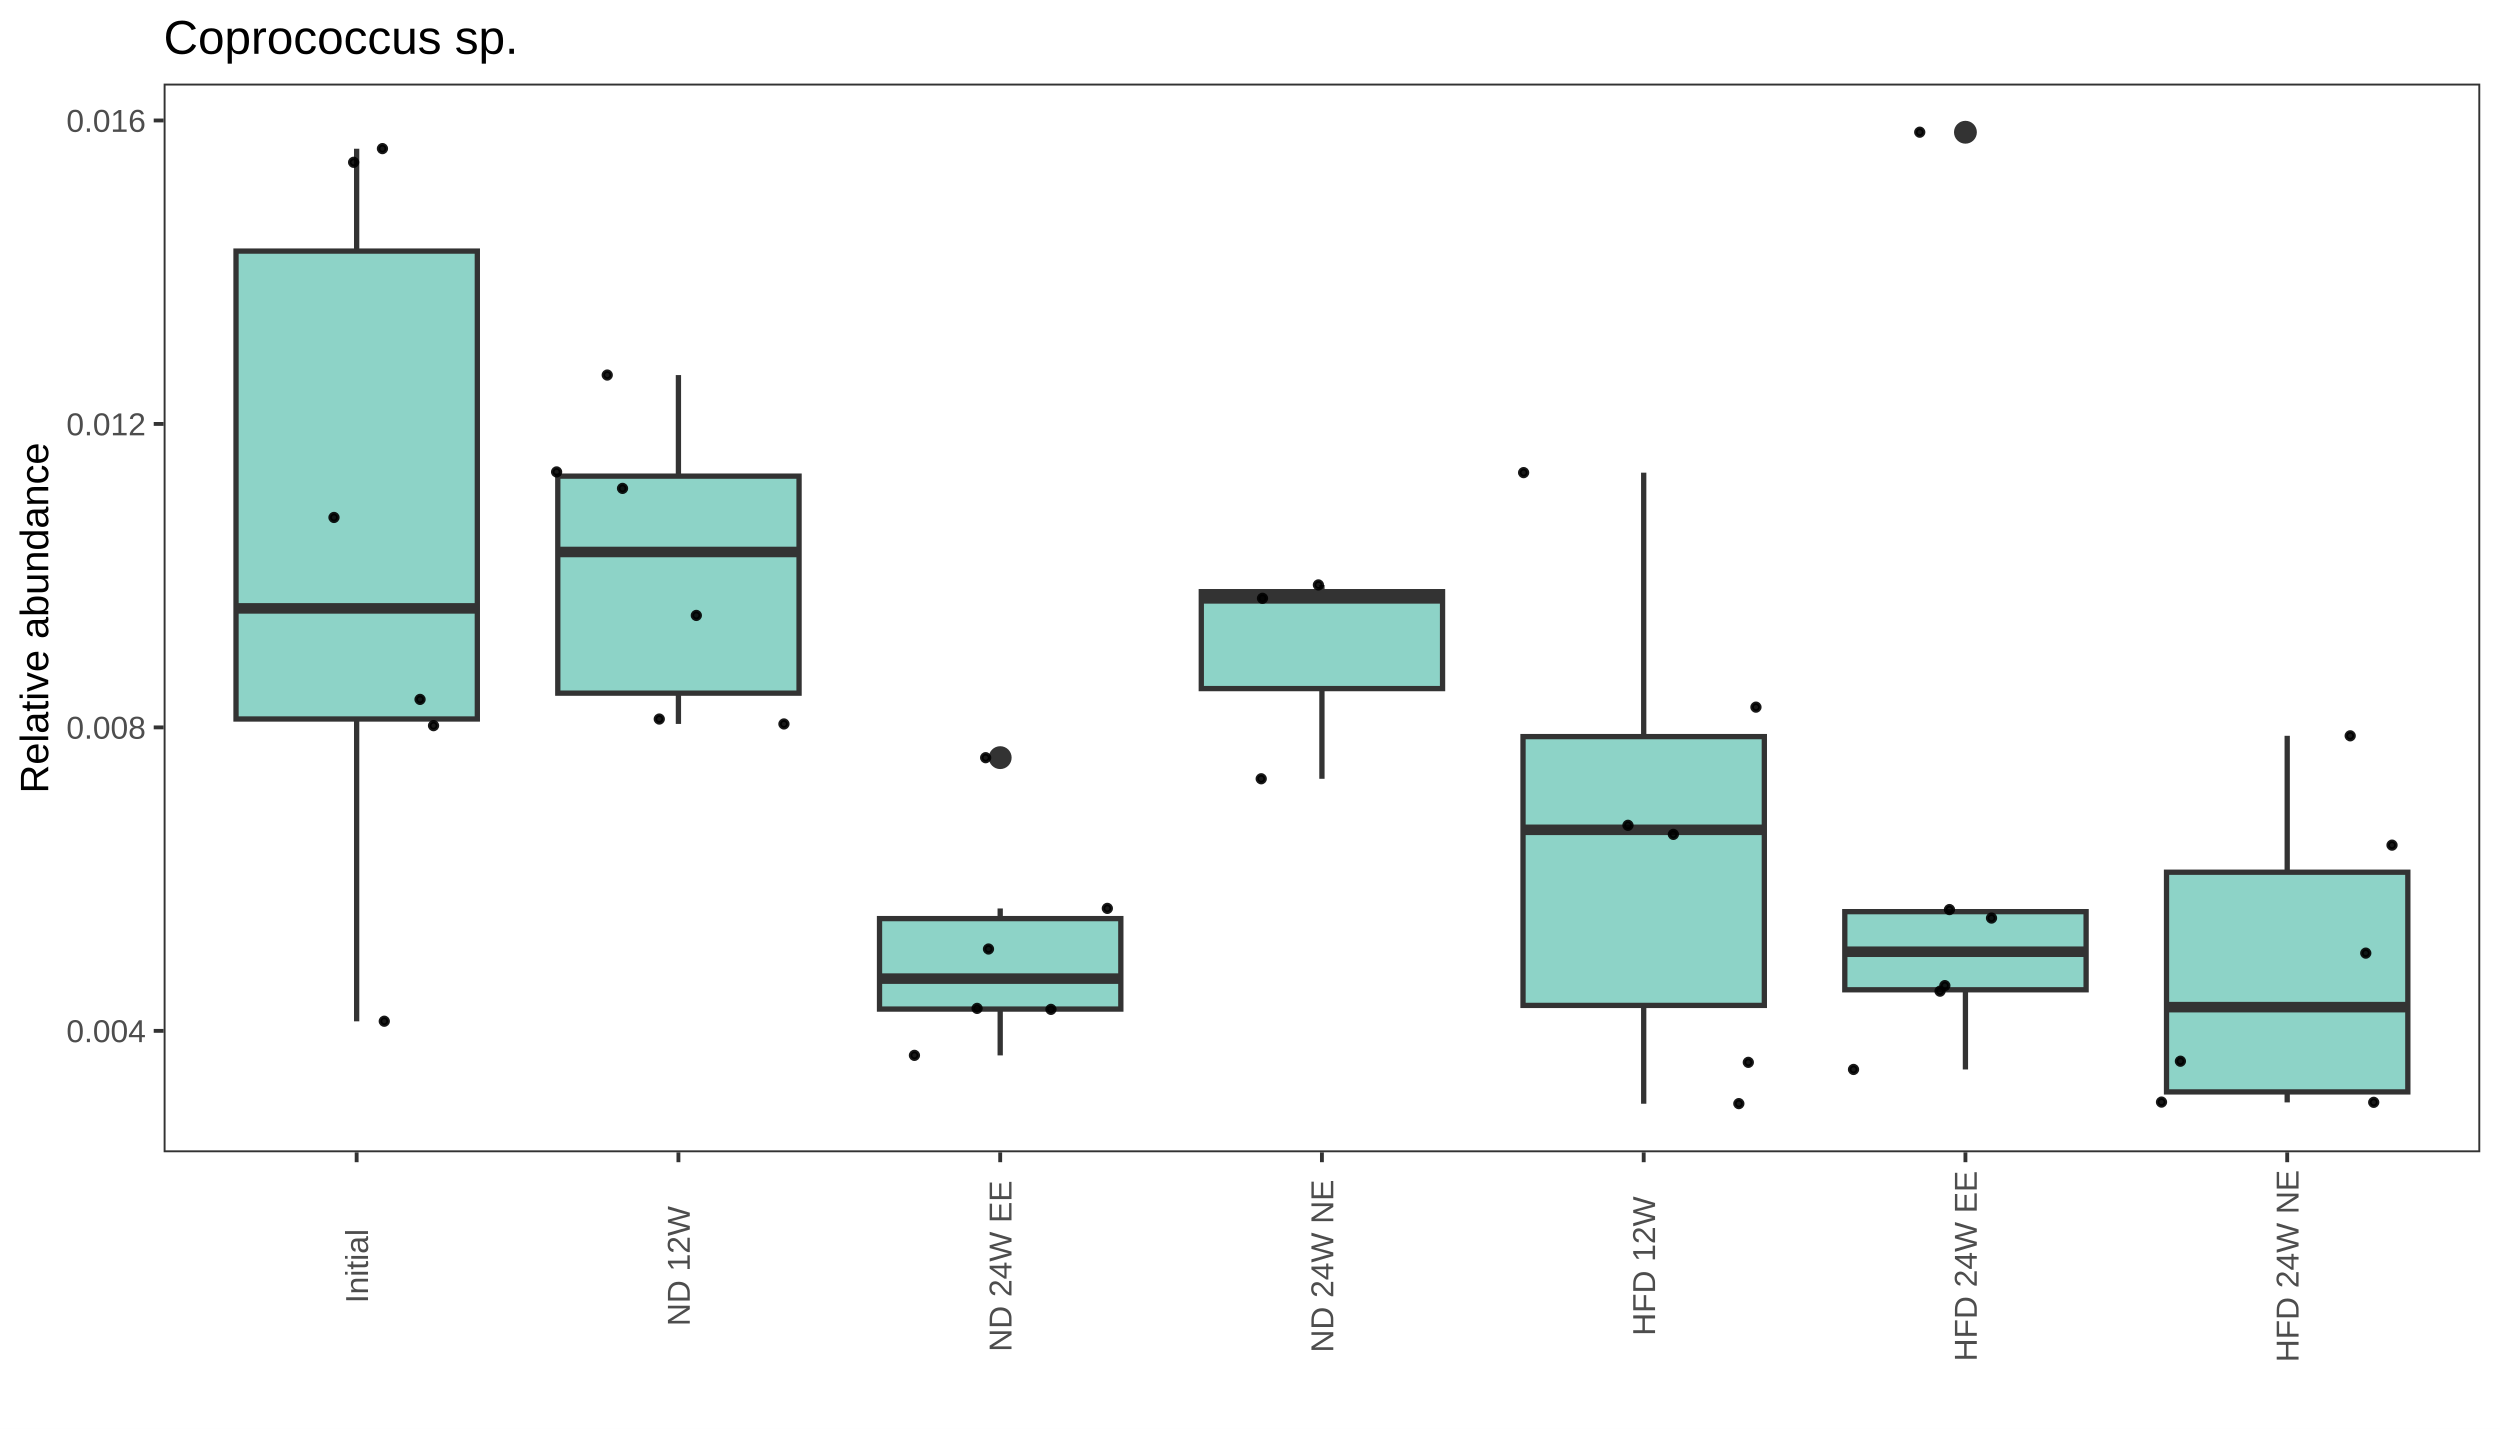
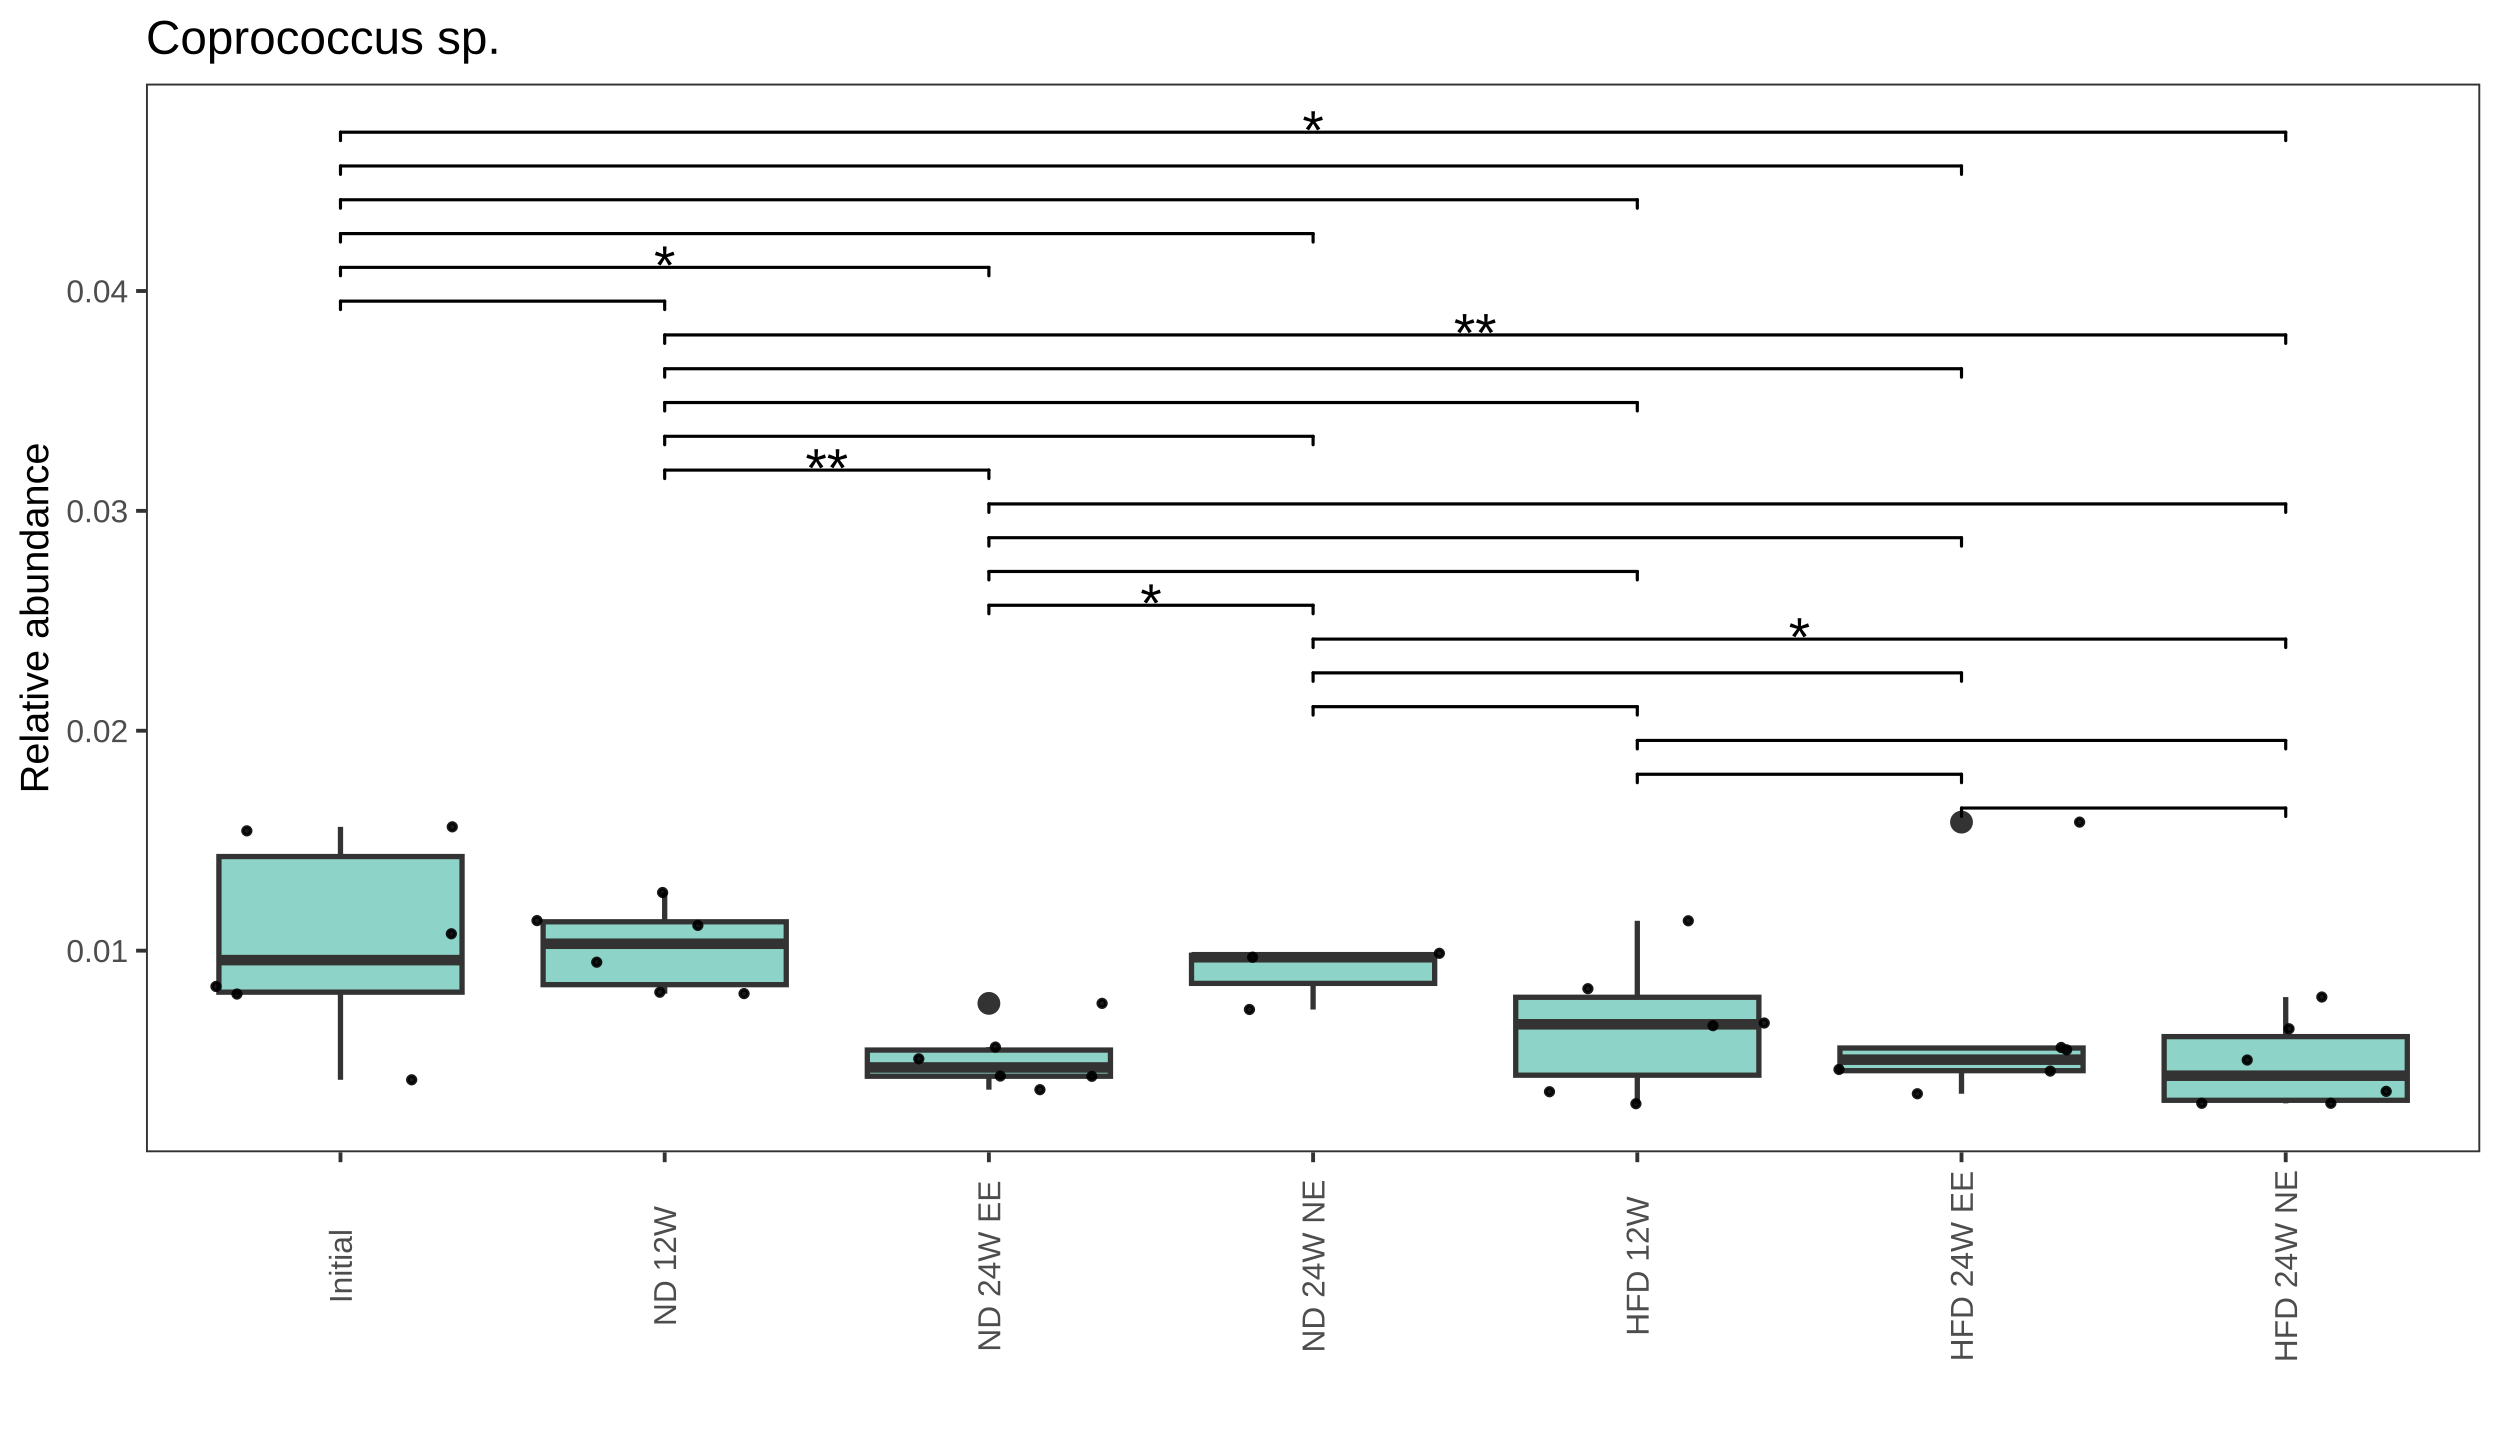
<svg xmlns="http://www.w3.org/2000/svg" class="svglite" width="504.00pt" height="288.00pt" viewBox="0 0 504.00 288.00">
  <defs>
    <style type="text/css">
    .svglite line, .svglite polyline, .svglite polygon, .svglite path, .svglite rect, .svglite circle {
      fill: none;
      stroke: #000000;
      stroke-linecap: round;
      stroke-linejoin: round;
      stroke-miterlimit: 10.00;
    }
    .svglite text {
      white-space: pre;
    }
  </style>
  </defs>
  <rect width="100%" height="100%" style="stroke: none; fill: #FFFFFF;" />
  <defs>
    <clipPath id="cpMC4wMHw1MDQuMDB8MC4wMHwyODguMDA=">
      <rect x="0.00" y="0.00" width="504.00" height="288.00" />
    </clipPath>
  </defs>
  <g clip-path="url(#cpMC4wMHw1MDQuMDB8MC4wMHwyODguMDA=)">
    <rect x="0.00" y="0.00" width="504.00" height="288.00" style="stroke-width: 0.78; stroke: #FFFFFF; fill: #FFFFFF;" />
  </g>
  <defs>
-     <clipPath id="cpMzIuOTl8NTAwLjAxfDE2Ljg1fDIzMi4zMQ==">
-       <rect x="32.99" y="16.85" width="467.03" height="215.45" />
+     <clipPath id="cpMjkuNDN8NTAwLjAxfDE2Ljg1fDIzMi4zMQ==">
+       <rect x="29.43" y="16.85" width="470.59" height="215.45" />
    </clipPath>
  </defs>
-   <g clip-path="url(#cpMzIuOTl8NTAwLjAxfDE2Ljg1fDIzMi4zMQ==)">
-     <rect x="32.99" y="16.85" width="467.03" height="215.45" style="stroke-width: 0.78; stroke: none; fill: #FFFFFF;" />
-     <line x1="71.90" y1="50.62" x2="71.90" y2="29.98" style="stroke-width: 1.07; stroke: #333333; stroke-linecap: butt;" />
-     <line x1="71.90" y1="144.95" x2="71.90" y2="205.90" style="stroke-width: 1.07; stroke: #333333; stroke-linecap: butt;" />
-     <polygon points="47.58,50.62 47.58,144.95 96.23,144.95 96.23,50.62 47.58,50.62 " style="stroke-width: 1.07; stroke: #333333; stroke-linecap: butt; stroke-linejoin: miter; fill: #8DD3C7;" />
-     <line x1="47.58" y1="122.65" x2="96.23" y2="122.65" style="stroke-width: 2.13; stroke: #333333; stroke-linecap: butt; stroke-linejoin: miter;" />
-     <line x1="136.77" y1="95.99" x2="136.77" y2="75.62" style="stroke-width: 1.07; stroke: #333333; stroke-linecap: butt;" />
-     <line x1="136.77" y1="139.74" x2="136.77" y2="145.95" style="stroke-width: 1.07; stroke: #333333; stroke-linecap: butt;" />
-     <polygon points="112.45,95.99 112.45,139.74 161.09,139.74 161.09,95.99 112.45,95.99 " style="stroke-width: 1.07; stroke: #333333; stroke-linecap: butt; stroke-linejoin: miter; fill: #8DD3C7;" />
-     <line x1="112.45" y1="111.28" x2="161.09" y2="111.28" style="stroke-width: 2.13; stroke: #333333; stroke-linecap: butt; stroke-linejoin: miter;" />
-     <circle cx="201.64" cy="152.74" r="1.95" style="stroke-width: 0.71; stroke: #333333; fill: #333333;" />
-     <line x1="201.64" y1="185.19" x2="201.64" y2="183.14" style="stroke-width: 1.07; stroke: #333333; stroke-linecap: butt;" />
-     <line x1="201.64" y1="203.43" x2="201.64" y2="212.77" style="stroke-width: 1.07; stroke: #333333; stroke-linecap: butt;" />
-     <polygon points="177.31,185.19 177.31,203.43 225.96,203.43 225.96,185.19 177.31,185.19 " style="stroke-width: 1.07; stroke: #333333; stroke-linecap: butt; stroke-linejoin: miter; fill: #8DD3C7;" />
-     <line x1="177.31" y1="197.29" x2="225.96" y2="197.29" style="stroke-width: 2.13; stroke: #333333; stroke-linecap: butt; stroke-linejoin: miter;" />
-     <line x1="266.50" y1="119.28" x2="266.50" y2="117.93" style="stroke-width: 1.07; stroke: #333333; stroke-linecap: butt;" />
-     <line x1="266.50" y1="138.82" x2="266.50" y2="157.00" style="stroke-width: 1.07; stroke: #333333; stroke-linecap: butt;" />
-     <polygon points="242.18,119.28 242.18,138.82 290.82,138.82 290.82,119.28 242.18,119.28 " style="stroke-width: 1.07; stroke: #333333; stroke-linecap: butt; stroke-linejoin: miter; fill: #8DD3C7;" />
-     <line x1="242.18" y1="120.63" x2="290.82" y2="120.63" style="stroke-width: 2.13; stroke: #333333; stroke-linecap: butt; stroke-linejoin: miter;" />
-     <line x1="331.37" y1="148.50" x2="331.37" y2="95.29" style="stroke-width: 1.07; stroke: #333333; stroke-linecap: butt;" />
-     <line x1="331.37" y1="202.69" x2="331.37" y2="222.51" style="stroke-width: 1.07; stroke: #333333; stroke-linecap: butt;" />
-     <polygon points="307.04,148.50 307.04,202.69 355.69,202.69 355.69,148.50 307.04,148.50 " style="stroke-width: 1.07; stroke: #333333; stroke-linecap: butt; stroke-linejoin: miter; fill: #8DD3C7;" />
-     <line x1="307.04" y1="167.29" x2="355.69" y2="167.29" style="stroke-width: 2.13; stroke: #333333; stroke-linecap: butt; stroke-linejoin: miter;" />
-     <circle cx="396.23" cy="26.66" r="1.95" style="stroke-width: 0.71; stroke: #333333; fill: #333333;" />
-     <line x1="396.23" y1="183.79" x2="396.23" y2="183.36" style="stroke-width: 1.07; stroke: #333333; stroke-linecap: butt;" />
-     <line x1="396.23" y1="199.54" x2="396.23" y2="215.60" style="stroke-width: 1.07; stroke: #333333; stroke-linecap: butt;" />
-     <polygon points="371.91,183.79 371.91,199.54 420.56,199.54 420.56,183.79 371.91,183.79 " style="stroke-width: 1.07; stroke: #333333; stroke-linecap: butt; stroke-linejoin: miter; fill: #8DD3C7;" />
-     <line x1="371.91" y1="191.87" x2="420.56" y2="191.87" style="stroke-width: 2.13; stroke: #333333; stroke-linecap: butt; stroke-linejoin: miter;" />
-     <line x1="461.10" y1="175.84" x2="461.10" y2="148.34" style="stroke-width: 1.07; stroke: #333333; stroke-linecap: butt;" />
-     <line x1="461.10" y1="220.13" x2="461.10" y2="222.25" style="stroke-width: 1.07; stroke: #333333; stroke-linecap: butt;" />
-     <polygon points="436.77,175.84 436.77,220.13 485.42,220.13 485.42,175.84 436.77,175.84 " style="stroke-width: 1.07; stroke: #333333; stroke-linecap: butt; stroke-linejoin: miter; fill: #8DD3C7;" />
-     <line x1="436.77" y1="203.04" x2="485.42" y2="203.04" style="stroke-width: 2.13; stroke: #333333; stroke-linecap: butt; stroke-linejoin: miter;" />
-     <circle cx="198.71" cy="152.75" r="0.78" style="stroke-width: 0.71; stroke: #000000; stroke-opacity: 0.90; fill: #000000; fill-opacity: 0.90;" />
-     <circle cx="132.91" cy="144.96" r="0.78" style="stroke-width: 0.71; stroke: #000000; stroke-opacity: 0.90; fill: #000000; fill-opacity: 0.90;" />
-     <circle cx="77.47" cy="205.88" r="0.78" style="stroke-width: 0.71; stroke: #000000; stroke-opacity: 0.90; fill: #000000; fill-opacity: 0.90;" />
-     <circle cx="473.80" cy="148.34" r="0.78" style="stroke-width: 0.71; stroke: #000000; stroke-opacity: 0.90; fill: #000000; fill-opacity: 0.90;" />
-     <circle cx="393.01" cy="183.37" r="0.78" style="stroke-width: 0.71; stroke: #000000; stroke-opacity: 0.90; fill: #000000; fill-opacity: 0.90;" />
-     <circle cx="352.46" cy="214.17" r="0.78" style="stroke-width: 0.71; stroke: #000000; stroke-opacity: 0.90; fill: #000000; fill-opacity: 0.90;" />
-     <circle cx="199.28" cy="191.32" r="0.78" style="stroke-width: 0.71; stroke: #000000; stroke-opacity: 0.90; fill: #000000; fill-opacity: 0.90;" />
-     <circle cx="158.04" cy="145.95" r="0.78" style="stroke-width: 0.71; stroke: #000000; stroke-opacity: 0.90; fill: #000000; fill-opacity: 0.90;" />
-     <circle cx="392.08" cy="198.70" r="0.78" style="stroke-width: 0.71; stroke: #000000; stroke-opacity: 0.90; fill: #000000; fill-opacity: 0.90;" />
-     <circle cx="354.00" cy="142.56" r="0.78" style="stroke-width: 0.71; stroke: #000000; stroke-opacity: 0.90; fill: #000000; fill-opacity: 0.90;" />
-     <circle cx="84.68" cy="141.00" r="0.78" style="stroke-width: 0.71; stroke: #000000; stroke-opacity: 0.90; fill: #000000; fill-opacity: 0.90;" />
-     <circle cx="387.02" cy="26.65" r="0.78" style="stroke-width: 0.71; stroke: #000000; stroke-opacity: 0.90; fill: #000000; fill-opacity: 0.90;" />
-     <circle cx="223.24" cy="183.13" r="0.78" style="stroke-width: 0.71; stroke: #000000; stroke-opacity: 0.90; fill: #000000; fill-opacity: 0.90;" />
-     <circle cx="476.94" cy="192.15" r="0.78" style="stroke-width: 0.71; stroke: #000000; stroke-opacity: 0.90; fill: #000000; fill-opacity: 0.90;" />
-     <circle cx="307.16" cy="95.28" r="0.78" style="stroke-width: 0.71; stroke: #000000; stroke-opacity: 0.90; fill: #000000; fill-opacity: 0.90;" />
-     <circle cx="401.49" cy="185.08" r="0.78" style="stroke-width: 0.71; stroke: #000000; stroke-opacity: 0.90; fill: #000000; fill-opacity: 0.90;" />
-     <circle cx="328.20" cy="166.38" r="0.78" style="stroke-width: 0.71; stroke: #000000; stroke-opacity: 0.90; fill: #000000; fill-opacity: 0.90;" />
-     <circle cx="67.33" cy="104.32" r="0.78" style="stroke-width: 0.71; stroke: #000000; stroke-opacity: 0.90; fill: #000000; fill-opacity: 0.90;" />
-     <circle cx="184.35" cy="212.76" r="0.78" style="stroke-width: 0.71; stroke: #000000; stroke-opacity: 0.90; fill: #000000; fill-opacity: 0.90;" />
-     <circle cx="140.38" cy="124.07" r="0.78" style="stroke-width: 0.71; stroke: #000000; stroke-opacity: 0.90; fill: #000000; fill-opacity: 0.90;" />
-     <circle cx="87.40" cy="146.29" r="0.78" style="stroke-width: 0.71; stroke: #000000; stroke-opacity: 0.90; fill: #000000; fill-opacity: 0.90;" />
-     <circle cx="391.11" cy="199.82" r="0.78" style="stroke-width: 0.71; stroke: #000000; stroke-opacity: 0.90; fill: #000000; fill-opacity: 0.90;" />
-     <circle cx="196.98" cy="203.29" r="0.78" style="stroke-width: 0.71; stroke: #000000; stroke-opacity: 0.90; fill: #000000; fill-opacity: 0.90;" />
-     <circle cx="373.67" cy="215.60" r="0.78" style="stroke-width: 0.71; stroke: #000000; stroke-opacity: 0.90; fill: #000000; fill-opacity: 0.90;" />
-     <circle cx="337.35" cy="168.21" r="0.78" style="stroke-width: 0.71; stroke: #000000; stroke-opacity: 0.90; fill: #000000; fill-opacity: 0.90;" />
-     <circle cx="211.87" cy="203.49" r="0.78" style="stroke-width: 0.71; stroke: #000000; stroke-opacity: 0.90; fill: #000000; fill-opacity: 0.90;" />
-     <circle cx="439.57" cy="213.94" r="0.78" style="stroke-width: 0.71; stroke: #000000; stroke-opacity: 0.90; fill: #000000; fill-opacity: 0.90;" />
-     <circle cx="254.52" cy="120.62" r="0.78" style="stroke-width: 0.71; stroke: #000000; stroke-opacity: 0.90; fill: #000000; fill-opacity: 0.90;" />
-     <circle cx="122.42" cy="75.61" r="0.78" style="stroke-width: 0.71; stroke: #000000; stroke-opacity: 0.90; fill: #000000; fill-opacity: 0.90;" />
-     <circle cx="478.54" cy="222.23" r="0.78" style="stroke-width: 0.71; stroke: #000000; stroke-opacity: 0.90; fill: #000000; fill-opacity: 0.90;" />
-     <circle cx="254.26" cy="157.00" r="0.78" style="stroke-width: 0.71; stroke: #000000; stroke-opacity: 0.90; fill: #000000; fill-opacity: 0.90;" />
-     <circle cx="112.21" cy="95.14" r="0.78" style="stroke-width: 0.71; stroke: #000000; stroke-opacity: 0.90; fill: #000000; fill-opacity: 0.90;" />
-     <circle cx="77.10" cy="29.96" r="0.78" style="stroke-width: 0.71; stroke: #000000; stroke-opacity: 0.90; fill: #000000; fill-opacity: 0.90;" />
-     <circle cx="265.79" cy="117.92" r="0.78" style="stroke-width: 0.71; stroke: #000000; stroke-opacity: 0.90; fill: #000000; fill-opacity: 0.90;" />
-     <circle cx="125.50" cy="98.46" r="0.78" style="stroke-width: 0.71; stroke: #000000; stroke-opacity: 0.90; fill: #000000; fill-opacity: 0.90;" />
-     <circle cx="482.23" cy="170.38" r="0.78" style="stroke-width: 0.71; stroke: #000000; stroke-opacity: 0.90; fill: #000000; fill-opacity: 0.90;" />
-     <circle cx="435.76" cy="222.18" r="0.78" style="stroke-width: 0.71; stroke: #000000; stroke-opacity: 0.90; fill: #000000; fill-opacity: 0.90;" />
-     <circle cx="350.55" cy="222.49" r="0.78" style="stroke-width: 0.71; stroke: #000000; stroke-opacity: 0.90; fill: #000000; fill-opacity: 0.90;" />
-     <circle cx="71.29" cy="32.72" r="0.78" style="stroke-width: 0.71; stroke: #000000; stroke-opacity: 0.90; fill: #000000; fill-opacity: 0.90;" />
-     <rect x="32.99" y="16.85" width="467.03" height="215.45" style="stroke-width: 0.78; stroke: #333333;" />
+   <g clip-path="url(#cpMjkuNDN8NTAwLjAxfDE2Ljg1fDIzMi4zMQ==)">
+     <rect x="29.43" y="16.85" width="470.59" height="215.45" style="stroke-width: 0.78; stroke: none; fill: #FFFFFF;" />
+     <line x1="68.64" y1="172.68" x2="68.64" y2="166.70" style="stroke-width: 1.07; stroke: #333333; stroke-linecap: butt;" />
+     <line x1="68.64" y1="200.02" x2="68.64" y2="217.69" style="stroke-width: 1.07; stroke: #333333; stroke-linecap: butt;" />
+     <polygon points="44.13,172.68 44.13,200.02 93.15,200.02 93.15,172.68 44.13,172.68 " style="stroke-width: 1.07; stroke: #333333; stroke-linecap: butt; stroke-linejoin: miter; fill: #8DD3C7;" />
+     <line x1="44.13" y1="193.56" x2="93.15" y2="193.56" style="stroke-width: 2.13; stroke: #333333; stroke-linecap: butt; stroke-linejoin: miter;" />
+     <line x1="134.00" y1="185.83" x2="134.00" y2="179.93" style="stroke-width: 1.07; stroke: #333333; stroke-linecap: butt;" />
+     <line x1="134.00" y1="198.51" x2="134.00" y2="200.32" style="stroke-width: 1.07; stroke: #333333; stroke-linecap: butt;" />
+     <polygon points="109.49,185.83 109.49,198.51 158.51,198.51 158.51,185.83 109.49,185.83 " style="stroke-width: 1.07; stroke: #333333; stroke-linecap: butt; stroke-linejoin: miter; fill: #8DD3C7;" />
+     <line x1="109.49" y1="190.26" x2="158.51" y2="190.26" style="stroke-width: 2.13; stroke: #333333; stroke-linecap: butt; stroke-linejoin: miter;" />
+     <circle cx="199.36" cy="202.28" r="1.95" style="stroke-width: 0.71; stroke: #333333; fill: #333333;" />
+     <line x1="199.36" y1="211.69" x2="199.36" y2="211.10" style="stroke-width: 1.07; stroke: #333333; stroke-linecap: butt;" />
+     <line x1="199.36" y1="216.97" x2="199.36" y2="219.68" style="stroke-width: 1.07; stroke: #333333; stroke-linecap: butt;" />
+     <polygon points="174.85,211.69 174.85,216.97 223.87,216.97 223.87,211.69 174.85,211.69 " style="stroke-width: 1.07; stroke: #333333; stroke-linecap: butt; stroke-linejoin: miter; fill: #8DD3C7;" />
+     <line x1="174.85" y1="215.20" x2="223.87" y2="215.20" style="stroke-width: 2.13; stroke: #333333; stroke-linecap: butt; stroke-linejoin: miter;" />
+     <line x1="264.72" y1="192.58" x2="264.72" y2="192.19" style="stroke-width: 1.07; stroke: #333333; stroke-linecap: butt;" />
+     <line x1="264.72" y1="198.25" x2="264.72" y2="203.52" style="stroke-width: 1.07; stroke: #333333; stroke-linecap: butt;" />
+     <polygon points="240.21,192.58 240.21,198.25 289.23,198.25 289.23,192.58 240.21,192.58 " style="stroke-width: 1.07; stroke: #333333; stroke-linecap: butt; stroke-linejoin: miter; fill: #8DD3C7;" />
+     <line x1="240.21" y1="192.98" x2="289.23" y2="192.98" style="stroke-width: 2.13; stroke: #333333; stroke-linecap: butt; stroke-linejoin: miter;" />
+     <line x1="330.08" y1="201.05" x2="330.08" y2="185.63" style="stroke-width: 1.07; stroke: #333333; stroke-linecap: butt;" />
+     <line x1="330.08" y1="216.76" x2="330.08" y2="222.51" style="stroke-width: 1.07; stroke: #333333; stroke-linecap: butt;" />
+     <polygon points="305.57,201.05 305.57,216.76 354.59,216.76 354.59,201.05 305.57,201.05 " style="stroke-width: 1.07; stroke: #333333; stroke-linecap: butt; stroke-linejoin: miter; fill: #8DD3C7;" />
+     <line x1="305.57" y1="206.50" x2="354.59" y2="206.50" style="stroke-width: 2.13; stroke: #333333; stroke-linecap: butt; stroke-linejoin: miter;" />
+     <circle cx="395.44" cy="165.74" r="1.95" style="stroke-width: 0.71; stroke: #333333; fill: #333333;" />
+     <line x1="395.44" y1="211.28" x2="395.44" y2="211.16" style="stroke-width: 1.07; stroke: #333333; stroke-linecap: butt;" />
+     <line x1="395.44" y1="215.85" x2="395.44" y2="220.50" style="stroke-width: 1.07; stroke: #333333; stroke-linecap: butt;" />
+     <polygon points="370.93,211.28 370.93,215.85 419.95,215.85 419.95,211.28 370.93,211.28 " style="stroke-width: 1.07; stroke: #333333; stroke-linecap: butt; stroke-linejoin: miter; fill: #8DD3C7;" />
+     <line x1="370.93" y1="213.63" x2="419.95" y2="213.63" style="stroke-width: 2.13; stroke: #333333; stroke-linecap: butt; stroke-linejoin: miter;" />
+     <line x1="460.80" y1="208.98" x2="460.80" y2="201.01" style="stroke-width: 1.07; stroke: #333333; stroke-linecap: butt;" />
+     <line x1="460.80" y1="221.82" x2="460.80" y2="222.43" style="stroke-width: 1.07; stroke: #333333; stroke-linecap: butt;" />
+     <polygon points="436.29,208.98 436.29,221.82 485.31,221.82 485.31,208.98 436.29,208.98 " style="stroke-width: 1.07; stroke: #333333; stroke-linecap: butt; stroke-linejoin: miter; fill: #8DD3C7;" />
+     <line x1="436.29" y1="216.86" x2="485.31" y2="216.86" style="stroke-width: 2.13; stroke: #333333; stroke-linecap: butt; stroke-linejoin: miter;" />
+     <circle cx="222.18" cy="202.28" r="0.78" style="stroke-width: 0.71; stroke: #000000; stroke-opacity: 0.90; fill: #000000; fill-opacity: 0.90;" />
+     <circle cx="133.02" cy="200.03" r="0.78" style="stroke-width: 0.71; stroke: #000000; stroke-opacity: 0.90; fill: #000000; fill-opacity: 0.90;" />
+     <circle cx="82.99" cy="217.69" r="0.78" style="stroke-width: 0.71; stroke: #000000; stroke-opacity: 0.90; fill: #000000; fill-opacity: 0.90;" />
+     <circle cx="468.08" cy="201.00" r="0.78" style="stroke-width: 0.71; stroke: #000000; stroke-opacity: 0.90; fill: #000000; fill-opacity: 0.90;" />
+     <circle cx="415.54" cy="211.17" r="0.78" style="stroke-width: 0.71; stroke: #000000; stroke-opacity: 0.90; fill: #000000; fill-opacity: 0.90;" />
+     <circle cx="312.38" cy="220.09" r="0.78" style="stroke-width: 0.71; stroke: #000000; stroke-opacity: 0.90; fill: #000000; fill-opacity: 0.90;" />
+     <circle cx="185.23" cy="213.46" r="0.78" style="stroke-width: 0.71; stroke: #000000; stroke-opacity: 0.90; fill: #000000; fill-opacity: 0.90;" />
+     <circle cx="150.00" cy="200.31" r="0.78" style="stroke-width: 0.71; stroke: #000000; stroke-opacity: 0.90; fill: #000000; fill-opacity: 0.90;" />
+     <circle cx="370.74" cy="215.60" r="0.78" style="stroke-width: 0.71; stroke: #000000; stroke-opacity: 0.90; fill: #000000; fill-opacity: 0.90;" />
+     <circle cx="320.12" cy="199.32" r="0.78" style="stroke-width: 0.71; stroke: #000000; stroke-opacity: 0.90; fill: #000000; fill-opacity: 0.90;" />
+     <circle cx="43.54" cy="198.87" r="0.78" style="stroke-width: 0.71; stroke: #000000; stroke-opacity: 0.90; fill: #000000; fill-opacity: 0.90;" />
+     <circle cx="419.25" cy="165.74" r="0.78" style="stroke-width: 0.71; stroke: #000000; stroke-opacity: 0.90; fill: #000000; fill-opacity: 0.90;" />
+     <circle cx="200.67" cy="211.09" r="0.78" style="stroke-width: 0.71; stroke: #000000; stroke-opacity: 0.90; fill: #000000; fill-opacity: 0.90;" />
+     <circle cx="453.04" cy="213.70" r="0.78" style="stroke-width: 0.71; stroke: #000000; stroke-opacity: 0.90; fill: #000000; fill-opacity: 0.90;" />
+     <circle cx="340.36" cy="185.63" r="0.78" style="stroke-width: 0.71; stroke: #000000; stroke-opacity: 0.90; fill: #000000; fill-opacity: 0.90;" />
+     <circle cx="416.63" cy="211.65" r="0.78" style="stroke-width: 0.71; stroke: #000000; stroke-opacity: 0.90; fill: #000000; fill-opacity: 0.90;" />
+     <circle cx="355.67" cy="206.24" r="0.78" style="stroke-width: 0.71; stroke: #000000; stroke-opacity: 0.90; fill: #000000; fill-opacity: 0.90;" />
+     <circle cx="90.99" cy="188.25" r="0.78" style="stroke-width: 0.71; stroke: #000000; stroke-opacity: 0.90; fill: #000000; fill-opacity: 0.90;" />
+     <circle cx="209.65" cy="219.68" r="0.78" style="stroke-width: 0.71; stroke: #000000; stroke-opacity: 0.90; fill: #000000; fill-opacity: 0.90;" />
+     <circle cx="120.30" cy="193.98" r="0.78" style="stroke-width: 0.71; stroke: #000000; stroke-opacity: 0.90; fill: #000000; fill-opacity: 0.90;" />
+     <circle cx="47.77" cy="200.40" r="0.78" style="stroke-width: 0.71; stroke: #000000; stroke-opacity: 0.90; fill: #000000; fill-opacity: 0.90;" />
+     <circle cx="413.33" cy="215.93" r="0.78" style="stroke-width: 0.71; stroke: #000000; stroke-opacity: 0.90; fill: #000000; fill-opacity: 0.90;" />
+     <circle cx="201.66" cy="216.93" r="0.78" style="stroke-width: 0.71; stroke: #000000; stroke-opacity: 0.90; fill: #000000; fill-opacity: 0.90;" />
+     <circle cx="386.54" cy="220.50" r="0.78" style="stroke-width: 0.71; stroke: #000000; stroke-opacity: 0.90; fill: #000000; fill-opacity: 0.90;" />
+     <circle cx="345.34" cy="206.77" r="0.78" style="stroke-width: 0.71; stroke: #000000; stroke-opacity: 0.90; fill: #000000; fill-opacity: 0.90;" />
+     <circle cx="220.12" cy="216.99" r="0.78" style="stroke-width: 0.71; stroke: #000000; stroke-opacity: 0.90; fill: #000000; fill-opacity: 0.90;" />
+     <circle cx="481.06" cy="220.02" r="0.78" style="stroke-width: 0.71; stroke: #000000; stroke-opacity: 0.90; fill: #000000; fill-opacity: 0.90;" />
+     <circle cx="252.53" cy="192.97" r="0.78" style="stroke-width: 0.71; stroke: #000000; stroke-opacity: 0.90; fill: #000000; fill-opacity: 0.90;" />
+     <circle cx="133.58" cy="179.93" r="0.78" style="stroke-width: 0.71; stroke: #000000; stroke-opacity: 0.90; fill: #000000; fill-opacity: 0.90;" />
+     <circle cx="443.88" cy="222.43" r="0.78" style="stroke-width: 0.71; stroke: #000000; stroke-opacity: 0.90; fill: #000000; fill-opacity: 0.90;" />
+     <circle cx="251.89" cy="203.51" r="0.78" style="stroke-width: 0.71; stroke: #000000; stroke-opacity: 0.90; fill: #000000; fill-opacity: 0.90;" />
+     <circle cx="108.26" cy="185.59" r="0.78" style="stroke-width: 0.71; stroke: #000000; stroke-opacity: 0.90; fill: #000000; fill-opacity: 0.90;" />
+     <circle cx="91.18" cy="166.69" r="0.78" style="stroke-width: 0.71; stroke: #000000; stroke-opacity: 0.90; fill: #000000; fill-opacity: 0.90;" />
+     <circle cx="290.18" cy="192.19" r="0.78" style="stroke-width: 0.71; stroke: #000000; stroke-opacity: 0.90; fill: #000000; fill-opacity: 0.90;" />
+     <circle cx="140.69" cy="186.56" r="0.78" style="stroke-width: 0.71; stroke: #000000; stroke-opacity: 0.90; fill: #000000; fill-opacity: 0.90;" />
+     <circle cx="461.47" cy="207.40" r="0.78" style="stroke-width: 0.71; stroke: #000000; stroke-opacity: 0.90; fill: #000000; fill-opacity: 0.90;" />
+     <circle cx="469.90" cy="222.42" r="0.78" style="stroke-width: 0.71; stroke: #000000; stroke-opacity: 0.90; fill: #000000; fill-opacity: 0.90;" />
+     <circle cx="329.80" cy="222.51" r="0.78" style="stroke-width: 0.71; stroke: #000000; stroke-opacity: 0.90; fill: #000000; fill-opacity: 0.90;" />
+     <circle cx="49.76" cy="167.50" r="0.78" style="stroke-width: 0.71; stroke: #000000; stroke-opacity: 0.90; fill: #000000; fill-opacity: 0.90;" />
+     <text x="362.76" y="159.47" text-anchor="middle" style="font-size: 11.04px; font-family: &quot;Arial&quot;;" textLength="3.07px" lengthAdjust="spacingAndGlyphs"> </text>
+     <line x1="330.08" y1="157.79" x2="330.08" y2="156.09" style="stroke-width: 0.64;" />
+     <line x1="330.08" y1="156.09" x2="395.44" y2="156.09" style="stroke-width: 0.64;" />
+     <line x1="395.44" y1="156.09" x2="395.44" y2="157.79" style="stroke-width: 0.64;" />
+     <text x="395.44" y="152.66" text-anchor="middle" style="font-size: 11.04px; font-family: &quot;Arial&quot;;" textLength="3.07px" lengthAdjust="spacingAndGlyphs"> </text>
+     <line x1="330.08" y1="150.98" x2="330.08" y2="149.27" style="stroke-width: 0.64;" />
+     <line x1="330.08" y1="149.27" x2="460.80" y2="149.27" style="stroke-width: 0.64;" />
+     <line x1="460.80" y1="149.27" x2="460.80" y2="150.98" style="stroke-width: 0.64;" />
+     <text x="428.12" y="166.28" text-anchor="middle" style="font-size: 11.04px; font-family: &quot;Arial&quot;;" textLength="3.07px" lengthAdjust="spacingAndGlyphs"> </text>
+     <line x1="395.44" y1="164.60" x2="395.44" y2="162.90" style="stroke-width: 0.64;" />
+     <line x1="395.44" y1="162.90" x2="460.80" y2="162.90" style="stroke-width: 0.64;" />
+     <line x1="460.80" y1="162.90" x2="460.80" y2="164.60" style="stroke-width: 0.64;" />
+     <text x="199.36" y="43.66" text-anchor="middle" style="font-size: 11.04px; font-family: &quot;Arial&quot;;" textLength="3.07px" lengthAdjust="spacingAndGlyphs"> </text>
+     <line x1="330.08" y1="41.98" x2="330.08" y2="40.27" style="stroke-width: 0.64;" />
+     <line x1="330.08" y1="40.27" x2="68.64" y2="40.27" style="stroke-width: 0.64;" />
+     <line x1="68.64" y1="40.27" x2="68.64" y2="41.98" style="stroke-width: 0.64;" />
+     <text x="232.04" y="36.85" text-anchor="middle" style="font-size: 11.04px; font-family: &quot;Arial&quot;;" textLength="3.07px" lengthAdjust="spacingAndGlyphs"> </text>
+     <line x1="395.44" y1="35.16" x2="395.44" y2="33.46" style="stroke-width: 0.64;" />
+     <line x1="395.44" y1="33.46" x2="68.64" y2="33.46" style="stroke-width: 0.64;" />
+     <line x1="68.64" y1="33.46" x2="68.64" y2="35.16" style="stroke-width: 0.64;" />
+     <text x="264.72" y="30.03" text-anchor="middle" style="font-size: 11.04px; font-family: &quot;Arial&quot;;" textLength="4.29px" lengthAdjust="spacingAndGlyphs">*</text>
+     <line x1="460.80" y1="28.35" x2="460.80" y2="26.65" style="stroke-width: 0.64;" />
+     <line x1="460.80" y1="26.65" x2="68.64" y2="26.65" style="stroke-width: 0.64;" />
+     <line x1="68.64" y1="26.65" x2="68.64" y2="28.35" style="stroke-width: 0.64;" />
+     <text x="101.32" y="64.09" text-anchor="middle" style="font-size: 11.04px; font-family: &quot;Arial&quot;;" textLength="3.07px" lengthAdjust="spacingAndGlyphs"> </text>
+     <line x1="68.64" y1="62.41" x2="68.64" y2="60.71" style="stroke-width: 0.64;" />
+     <line x1="68.64" y1="60.71" x2="134.00" y2="60.71" style="stroke-width: 0.64;" />
+     <line x1="134.00" y1="60.71" x2="134.00" y2="62.41" style="stroke-width: 0.64;" />
+     <text x="134.00" y="57.28" text-anchor="middle" style="font-size: 11.04px; font-family: &quot;Arial&quot;;" textLength="4.29px" lengthAdjust="spacingAndGlyphs">*</text>
+     <line x1="68.64" y1="55.60" x2="68.64" y2="53.90" style="stroke-width: 0.64;" />
+     <line x1="68.64" y1="53.90" x2="199.36" y2="53.90" style="stroke-width: 0.64;" />
+     <line x1="199.36" y1="53.90" x2="199.36" y2="55.60" style="stroke-width: 0.64;" />
+     <text x="166.68" y="50.47" text-anchor="middle" style="font-size: 11.04px; font-family: &quot;Arial&quot;;" textLength="3.07px" lengthAdjust="spacingAndGlyphs"> </text>
+     <line x1="68.64" y1="48.79" x2="68.64" y2="47.09" style="stroke-width: 0.64;" />
+     <line x1="68.64" y1="47.09" x2="264.72" y2="47.09" style="stroke-width: 0.64;" />
+     <line x1="264.72" y1="47.09" x2="264.72" y2="48.79" style="stroke-width: 0.64;" />
+     <text x="232.04" y="84.53" text-anchor="middle" style="font-size: 11.04px; font-family: &quot;Arial&quot;;" textLength="3.07px" lengthAdjust="spacingAndGlyphs"> </text>
+     <line x1="330.08" y1="82.85" x2="330.08" y2="81.15" style="stroke-width: 0.64;" />
+     <line x1="330.08" y1="81.15" x2="134.00" y2="81.15" style="stroke-width: 0.64;" />
+     <line x1="134.00" y1="81.15" x2="134.00" y2="82.85" style="stroke-width: 0.64;" />
+     <text x="264.72" y="77.72" text-anchor="middle" style="font-size: 11.04px; font-family: &quot;Arial&quot;;" textLength="3.07px" lengthAdjust="spacingAndGlyphs"> </text>
+     <line x1="395.44" y1="76.04" x2="395.44" y2="74.34" style="stroke-width: 0.64;" />
+     <line x1="395.44" y1="74.34" x2="134.00" y2="74.34" style="stroke-width: 0.64;" />
+     <line x1="134.00" y1="74.34" x2="134.00" y2="76.04" style="stroke-width: 0.64;" />
+     <text x="297.40" y="70.91" text-anchor="middle" style="font-size: 11.04px; font-family: &quot;Arial&quot;;" textLength="8.58px" lengthAdjust="spacingAndGlyphs">**</text>
+     <line x1="460.80" y1="69.23" x2="460.80" y2="67.52" style="stroke-width: 0.64;" />
+     <line x1="460.80" y1="67.52" x2="134.00" y2="67.52" style="stroke-width: 0.64;" />
+     <line x1="134.00" y1="67.52" x2="134.00" y2="69.23" style="stroke-width: 0.64;" />
+     <text x="166.68" y="98.16" text-anchor="middle" style="font-size: 11.04px; font-family: &quot;Arial&quot;;" textLength="8.58px" lengthAdjust="spacingAndGlyphs">**</text>
+     <line x1="134.00" y1="96.48" x2="134.00" y2="94.77" style="stroke-width: 0.64;" />
+     <line x1="134.00" y1="94.77" x2="199.36" y2="94.77" style="stroke-width: 0.64;" />
+     <line x1="199.36" y1="94.77" x2="199.36" y2="96.48" style="stroke-width: 0.64;" />
+     <text x="199.36" y="91.34" text-anchor="middle" style="font-size: 11.04px; font-family: &quot;Arial&quot;;" textLength="3.07px" lengthAdjust="spacingAndGlyphs"> </text>
+     <line x1="134.00" y1="89.66" x2="134.00" y2="87.96" style="stroke-width: 0.64;" />
+     <line x1="134.00" y1="87.96" x2="264.72" y2="87.96" style="stroke-width: 0.64;" />
+     <line x1="264.72" y1="87.96" x2="264.72" y2="89.66" style="stroke-width: 0.64;" />
+     <text x="264.72" y="118.59" text-anchor="middle" style="font-size: 11.04px; font-family: &quot;Arial&quot;;" textLength="3.07px" lengthAdjust="spacingAndGlyphs"> </text>
+     <line x1="330.08" y1="116.91" x2="330.08" y2="115.21" style="stroke-width: 0.64;" />
+     <line x1="330.08" y1="115.21" x2="199.36" y2="115.21" style="stroke-width: 0.64;" />
+     <line x1="199.36" y1="115.21" x2="199.36" y2="116.91" style="stroke-width: 0.64;" />
+     <text x="297.40" y="111.78" text-anchor="middle" style="font-size: 11.04px; font-family: &quot;Arial&quot;;" textLength="3.07px" lengthAdjust="spacingAndGlyphs"> </text>
+     <line x1="395.44" y1="110.10" x2="395.44" y2="108.40" style="stroke-width: 0.64;" />
+     <line x1="395.44" y1="108.40" x2="199.36" y2="108.40" style="stroke-width: 0.64;" />
+     <line x1="199.36" y1="108.40" x2="199.36" y2="110.10" style="stroke-width: 0.64;" />
+     <text x="330.08" y="104.97" text-anchor="middle" style="font-size: 11.04px; font-family: &quot;Arial&quot;;" textLength="3.07px" lengthAdjust="spacingAndGlyphs"> </text>
+     <line x1="460.80" y1="103.29" x2="460.80" y2="101.59" style="stroke-width: 0.64;" />
+     <line x1="460.80" y1="101.59" x2="199.36" y2="101.59" style="stroke-width: 0.64;" />
+     <line x1="199.36" y1="101.59" x2="199.36" y2="103.29" style="stroke-width: 0.64;" />
+     <text x="232.04" y="125.41" text-anchor="middle" style="font-size: 11.04px; font-family: &quot;Arial&quot;;" textLength="4.29px" lengthAdjust="spacingAndGlyphs">*</text>
+     <line x1="199.36" y1="123.73" x2="199.36" y2="122.02" style="stroke-width: 0.64;" />
+     <line x1="199.36" y1="122.02" x2="264.72" y2="122.02" style="stroke-width: 0.64;" />
+     <line x1="264.72" y1="122.02" x2="264.72" y2="123.73" style="stroke-width: 0.64;" />
+     <text x="297.40" y="145.84" text-anchor="middle" style="font-size: 11.04px; font-family: &quot;Arial&quot;;" textLength="3.07px" lengthAdjust="spacingAndGlyphs"> </text>
+     <line x1="330.08" y1="144.16" x2="330.08" y2="142.46" style="stroke-width: 0.64;" />
+     <line x1="330.08" y1="142.46" x2="264.72" y2="142.46" style="stroke-width: 0.64;" />
+     <line x1="264.72" y1="142.46" x2="264.72" y2="144.16" style="stroke-width: 0.64;" />
+     <text x="330.08" y="139.03" text-anchor="middle" style="font-size: 11.04px; font-family: &quot;Arial&quot;;" textLength="3.07px" lengthAdjust="spacingAndGlyphs"> </text>
+     <line x1="395.44" y1="137.35" x2="395.44" y2="135.65" style="stroke-width: 0.64;" />
+     <line x1="395.44" y1="135.65" x2="264.72" y2="135.65" style="stroke-width: 0.64;" />
+     <line x1="264.72" y1="135.65" x2="264.72" y2="137.35" style="stroke-width: 0.64;" />
+     <text x="362.76" y="132.22" text-anchor="middle" style="font-size: 11.04px; font-family: &quot;Arial&quot;;" textLength="4.29px" lengthAdjust="spacingAndGlyphs">*</text>
+     <line x1="460.80" y1="130.54" x2="460.80" y2="128.84" style="stroke-width: 0.64;" />
+     <line x1="460.80" y1="128.84" x2="264.72" y2="128.84" style="stroke-width: 0.64;" />
+     <line x1="264.72" y1="128.84" x2="264.72" y2="130.54" style="stroke-width: 0.64;" />
+     <rect x="29.43" y="16.85" width="470.59" height="215.45" style="stroke-width: 0.78; stroke: #333333;" />
  </g>
  <g clip-path="url(#cpMC4wMHw1MDQuMDB8MC4wMHwyODguMDA=)">
-     <text x="29.40" y="210.10" text-anchor="end" style="font-size: 6.40px;fill: #4D4D4D; font-family: &quot;Arial&quot;;" textLength="16.01px" lengthAdjust="spacingAndGlyphs">0.004</text>
-     <text x="29.40" y="148.93" text-anchor="end" style="font-size: 6.40px;fill: #4D4D4D; font-family: &quot;Arial&quot;;" textLength="16.01px" lengthAdjust="spacingAndGlyphs">0.008</text>
-     <text x="29.40" y="87.76" text-anchor="end" style="font-size: 6.40px;fill: #4D4D4D; font-family: &quot;Arial&quot;;" textLength="16.01px" lengthAdjust="spacingAndGlyphs">0.012</text>
-     <text x="29.40" y="26.58" text-anchor="end" style="font-size: 6.40px;fill: #4D4D4D; font-family: &quot;Arial&quot;;" textLength="16.01px" lengthAdjust="spacingAndGlyphs">0.016</text>
-     <polyline points="30.99,207.82 32.99,207.82 " style="stroke-width: 0.78; stroke: #333333; stroke-linecap: butt;" />
-     <polyline points="30.99,146.64 32.99,146.64 " style="stroke-width: 0.78; stroke: #333333; stroke-linecap: butt;" />
-     <polyline points="30.99,85.47 32.99,85.47 " style="stroke-width: 0.78; stroke: #333333; stroke-linecap: butt;" />
-     <polyline points="30.99,24.29 32.99,24.29 " style="stroke-width: 0.78; stroke: #333333; stroke-linecap: butt;" />
-     <polyline points="71.90,234.30 71.90,232.31 " style="stroke-width: 0.78; stroke: #333333; stroke-linecap: butt;" />
-     <polyline points="136.77,234.30 136.77,232.31 " style="stroke-width: 0.78; stroke: #333333; stroke-linecap: butt;" />
-     <polyline points="201.64,234.30 201.64,232.31 " style="stroke-width: 0.78; stroke: #333333; stroke-linecap: butt;" />
-     <polyline points="266.50,234.30 266.50,232.31 " style="stroke-width: 0.78; stroke: #333333; stroke-linecap: butt;" />
-     <polyline points="331.37,234.30 331.37,232.31 " style="stroke-width: 0.78; stroke: #333333; stroke-linecap: butt;" />
-     <polyline points="396.23,234.30 396.23,232.31 " style="stroke-width: 0.78; stroke: #333333; stroke-linecap: butt;" />
-     <polyline points="461.10,234.30 461.10,232.31 " style="stroke-width: 0.78; stroke: #333333; stroke-linecap: butt;" />
-     <text transform="translate(74.19,255.25) rotate(-90)" text-anchor="middle" style="font-size: 6.40px;fill: #4D4D4D; font-family: &quot;Arial&quot;;" textLength="14.93px" lengthAdjust="spacingAndGlyphs">Initial</text>
-     <text transform="translate(139.06,255.25) rotate(-90)" text-anchor="middle" style="font-size: 6.40px;fill: #4D4D4D; font-family: &quot;Arial&quot;;" textLength="24.16px" lengthAdjust="spacingAndGlyphs">ND 12W</text>
-     <text transform="translate(203.92,255.25) rotate(-90)" text-anchor="middle" style="font-size: 6.40px;fill: #4D4D4D; font-family: &quot;Arial&quot;;" textLength="34.46px" lengthAdjust="spacingAndGlyphs">ND 24W EE</text>
-     <text transform="translate(268.79,255.25) rotate(-90)" text-anchor="middle" style="font-size: 6.40px;fill: #4D4D4D; font-family: &quot;Arial&quot;;" textLength="34.81px" lengthAdjust="spacingAndGlyphs">ND 24W NE</text>
-     <text transform="translate(333.66,255.25) rotate(-90)" text-anchor="middle" style="font-size: 6.40px;fill: #4D4D4D; font-family: &quot;Arial&quot;;" textLength="28.06px" lengthAdjust="spacingAndGlyphs">HFD 12W</text>
-     <text transform="translate(398.52,255.25) rotate(-90)" text-anchor="middle" style="font-size: 6.40px;fill: #4D4D4D; font-family: &quot;Arial&quot;;" textLength="38.36px" lengthAdjust="spacingAndGlyphs">HFD 24W EE</text>
-     <text transform="translate(463.39,255.25) rotate(-90)" text-anchor="middle" style="font-size: 6.40px;fill: #4D4D4D; font-family: &quot;Arial&quot;;" textLength="38.71px" lengthAdjust="spacingAndGlyphs">HFD 24W NE</text>
+     <text x="25.84" y="193.94" text-anchor="end" style="font-size: 6.40px;fill: #4D4D4D; font-family: &quot;Arial&quot;;" textLength="12.45px" lengthAdjust="spacingAndGlyphs">0.01</text>
+     <text x="25.84" y="149.61" text-anchor="end" style="font-size: 6.40px;fill: #4D4D4D; font-family: &quot;Arial&quot;;" textLength="12.45px" lengthAdjust="spacingAndGlyphs">0.02</text>
+     <text x="25.84" y="105.28" text-anchor="end" style="font-size: 6.40px;fill: #4D4D4D; font-family: &quot;Arial&quot;;" textLength="12.45px" lengthAdjust="spacingAndGlyphs">0.03</text>
+     <text x="25.84" y="60.95" text-anchor="end" style="font-size: 6.40px;fill: #4D4D4D; font-family: &quot;Arial&quot;;" textLength="12.45px" lengthAdjust="spacingAndGlyphs">0.04</text>
+     <polyline points="27.44,191.65 29.43,191.65 " style="stroke-width: 0.78; stroke: #333333; stroke-linecap: butt;" />
+     <polyline points="27.44,147.32 29.43,147.32 " style="stroke-width: 0.78; stroke: #333333; stroke-linecap: butt;" />
+     <polyline points="27.44,102.99 29.43,102.99 " style="stroke-width: 0.78; stroke: #333333; stroke-linecap: butt;" />
+     <polyline points="27.44,58.66 29.43,58.66 " style="stroke-width: 0.78; stroke: #333333; stroke-linecap: butt;" />
+     <polyline points="68.64,234.30 68.64,232.31 " style="stroke-width: 0.78; stroke: #333333; stroke-linecap: butt;" />
+     <polyline points="134.00,234.30 134.00,232.31 " style="stroke-width: 0.78; stroke: #333333; stroke-linecap: butt;" />
+     <polyline points="199.36,234.30 199.36,232.31 " style="stroke-width: 0.78; stroke: #333333; stroke-linecap: butt;" />
+     <polyline points="264.72,234.30 264.72,232.31 " style="stroke-width: 0.78; stroke: #333333; stroke-linecap: butt;" />
+     <polyline points="330.08,234.30 330.08,232.31 " style="stroke-width: 0.78; stroke: #333333; stroke-linecap: butt;" />
+     <polyline points="395.44,234.30 395.44,232.31 " style="stroke-width: 0.78; stroke: #333333; stroke-linecap: butt;" />
+     <polyline points="460.80,234.30 460.80,232.31 " style="stroke-width: 0.78; stroke: #333333; stroke-linecap: butt;" />
+     <text transform="translate(70.93,255.25) rotate(-90)" text-anchor="middle" style="font-size: 6.40px;fill: #4D4D4D; font-family: &quot;Arial&quot;;" textLength="14.93px" lengthAdjust="spacingAndGlyphs">Initial</text>
+     <text transform="translate(136.29,255.25) rotate(-90)" text-anchor="middle" style="font-size: 6.40px;fill: #4D4D4D; font-family: &quot;Arial&quot;;" textLength="24.16px" lengthAdjust="spacingAndGlyphs">ND 12W</text>
+     <text transform="translate(201.65,255.25) rotate(-90)" text-anchor="middle" style="font-size: 6.40px;fill: #4D4D4D; font-family: &quot;Arial&quot;;" textLength="34.46px" lengthAdjust="spacingAndGlyphs">ND 24W EE</text>
+     <text transform="translate(267.01,255.25) rotate(-90)" text-anchor="middle" style="font-size: 6.40px;fill: #4D4D4D; font-family: &quot;Arial&quot;;" textLength="34.81px" lengthAdjust="spacingAndGlyphs">ND 24W NE</text>
+     <text transform="translate(332.37,255.25) rotate(-90)" text-anchor="middle" style="font-size: 6.40px;fill: #4D4D4D; font-family: &quot;Arial&quot;;" textLength="28.06px" lengthAdjust="spacingAndGlyphs">HFD 12W</text>
+     <text transform="translate(397.73,255.25) rotate(-90)" text-anchor="middle" style="font-size: 6.40px;fill: #4D4D4D; font-family: &quot;Arial&quot;;" textLength="38.36px" lengthAdjust="spacingAndGlyphs">HFD 24W EE</text>
+     <text transform="translate(463.09,255.25) rotate(-90)" text-anchor="middle" style="font-size: 6.40px;fill: #4D4D4D; font-family: &quot;Arial&quot;;" textLength="38.71px" lengthAdjust="spacingAndGlyphs">HFD 24W NE</text>
    <text transform="translate(9.72,124.58) rotate(-90)" text-anchor="middle" style="font-size: 8.00px; font-family: &quot;Arial&quot;;" textLength="70.73px" lengthAdjust="spacingAndGlyphs">Relative abundance</text>
-     <text x="32.99" y="10.85" style="font-size: 9.60px; font-family: &quot;Arial&quot;;" textLength="71.44px" lengthAdjust="spacingAndGlyphs">Coprococcus sp.</text>
+     <text x="29.43" y="10.85" style="font-size: 9.60px; font-family: &quot;Arial&quot;;" textLength="71.44px" lengthAdjust="spacingAndGlyphs">Coprococcus sp.</text>
  </g>
</svg>
